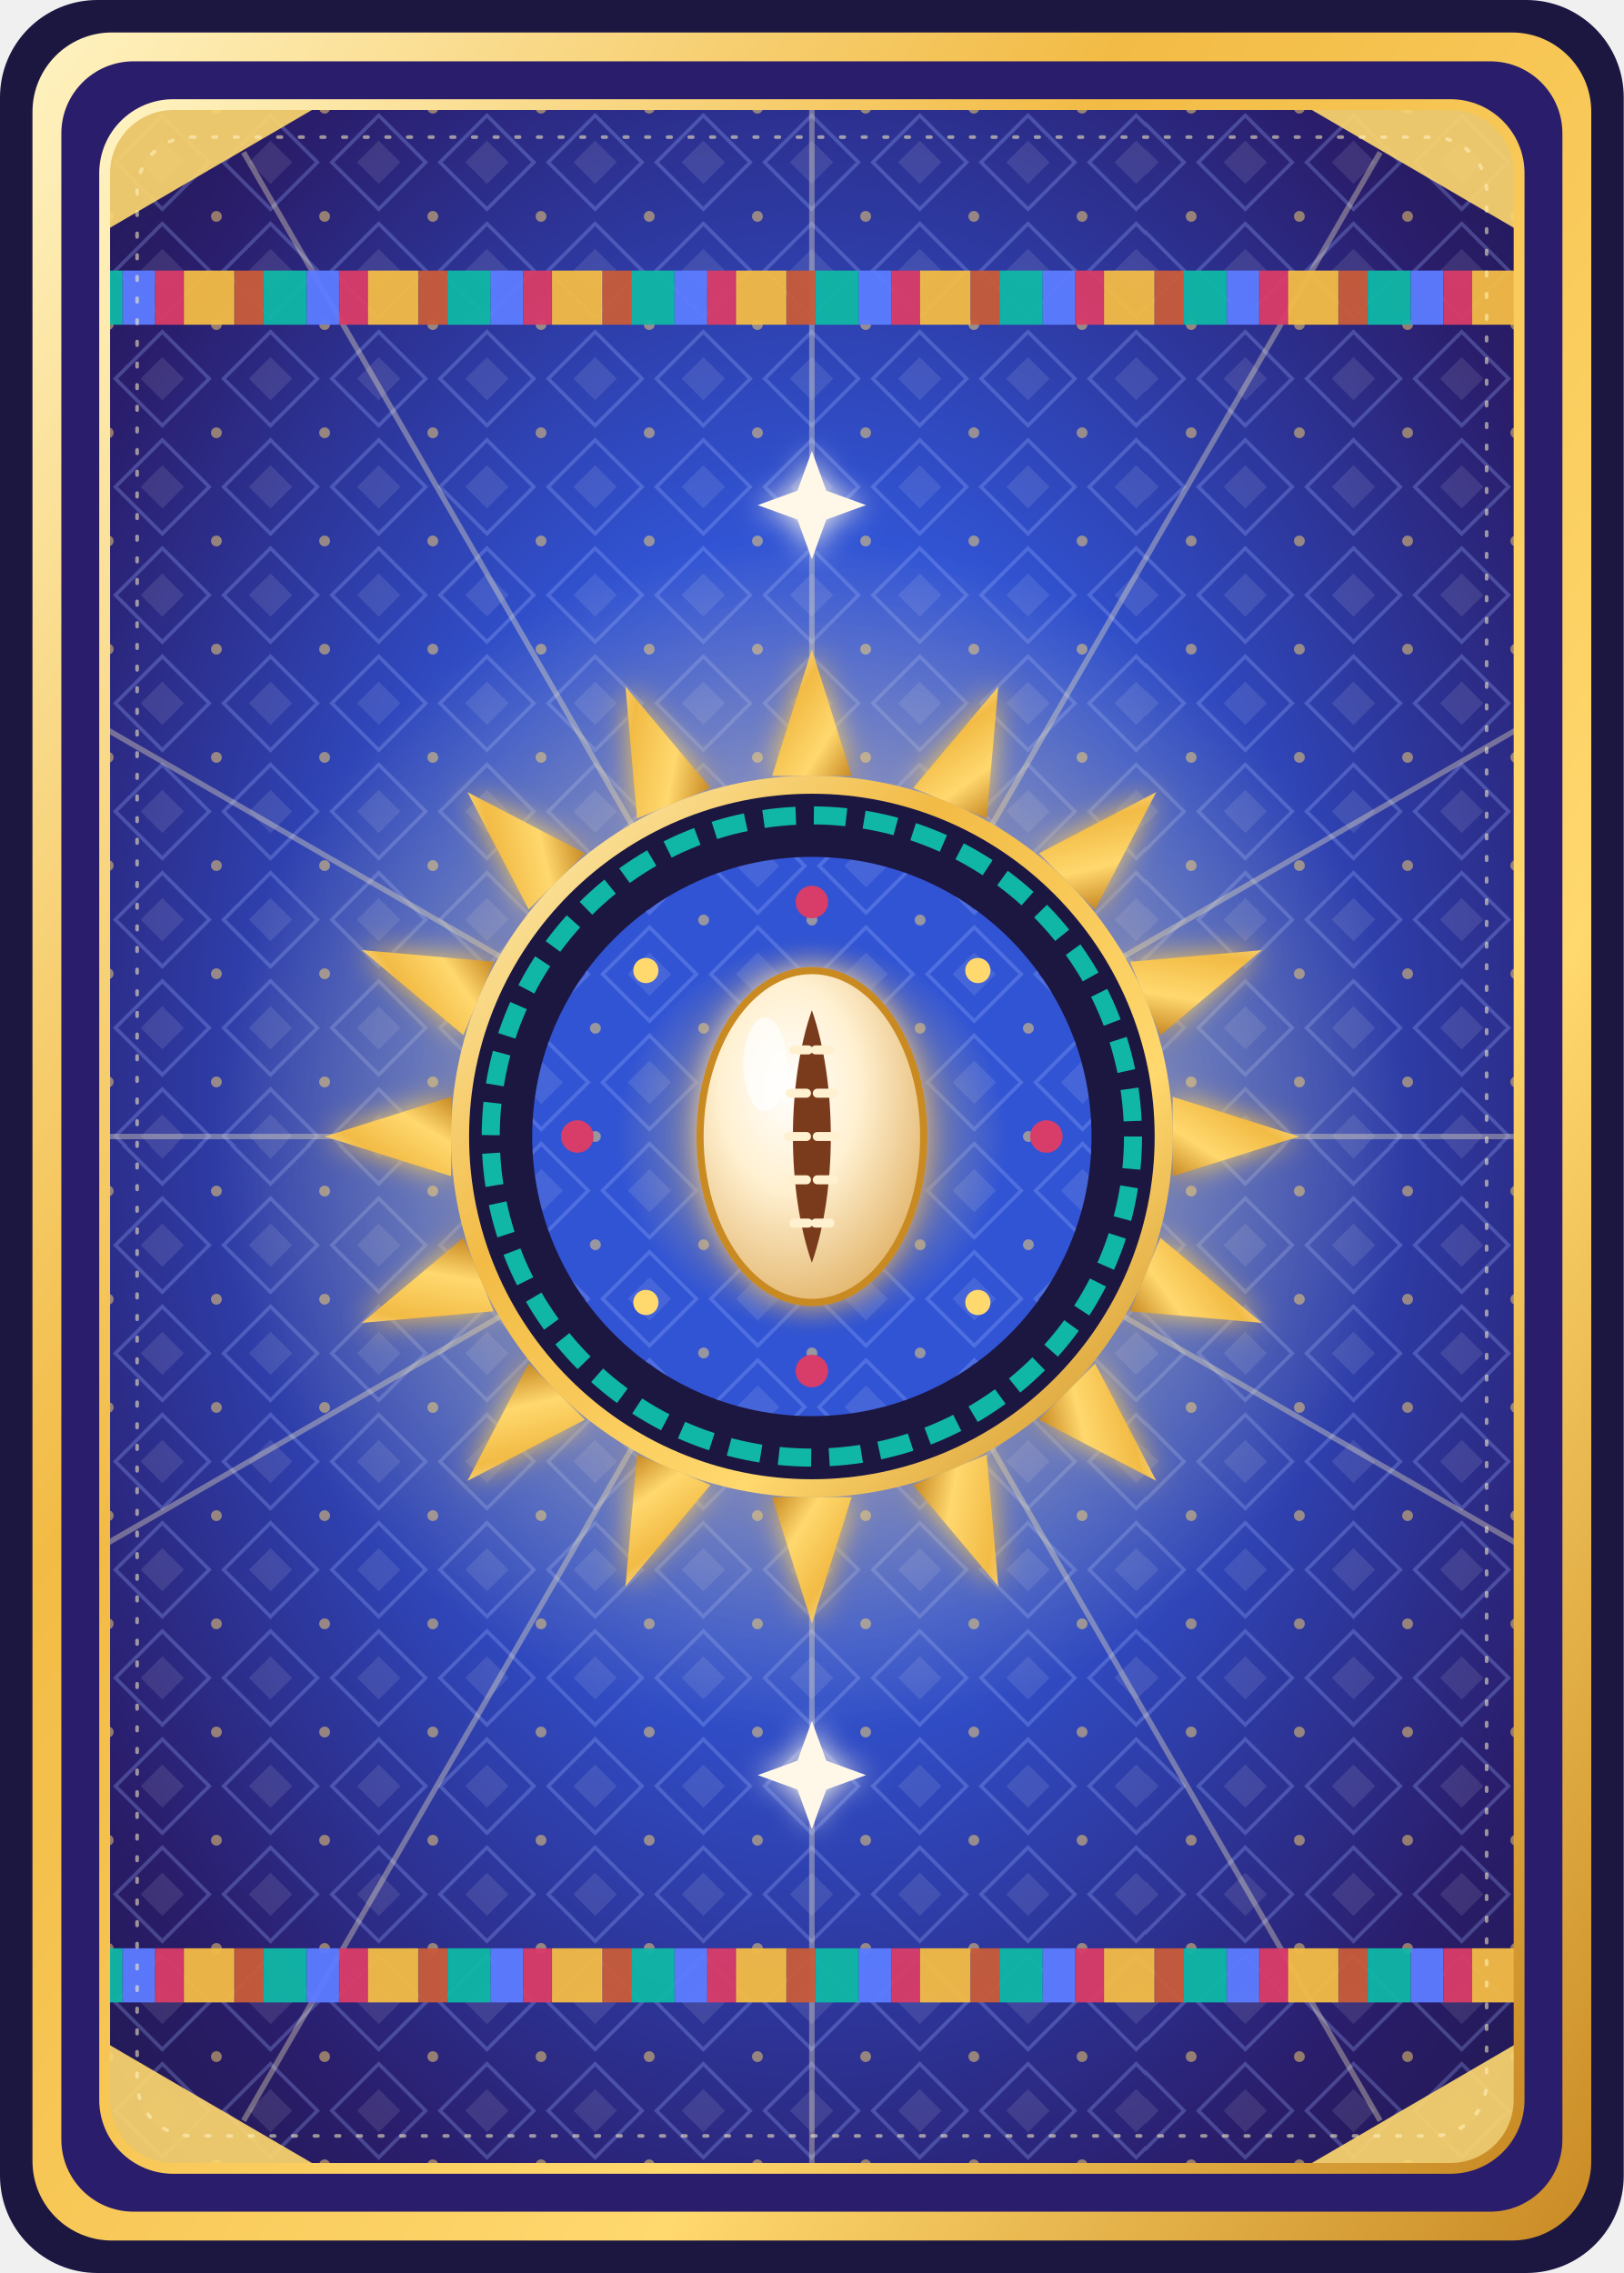
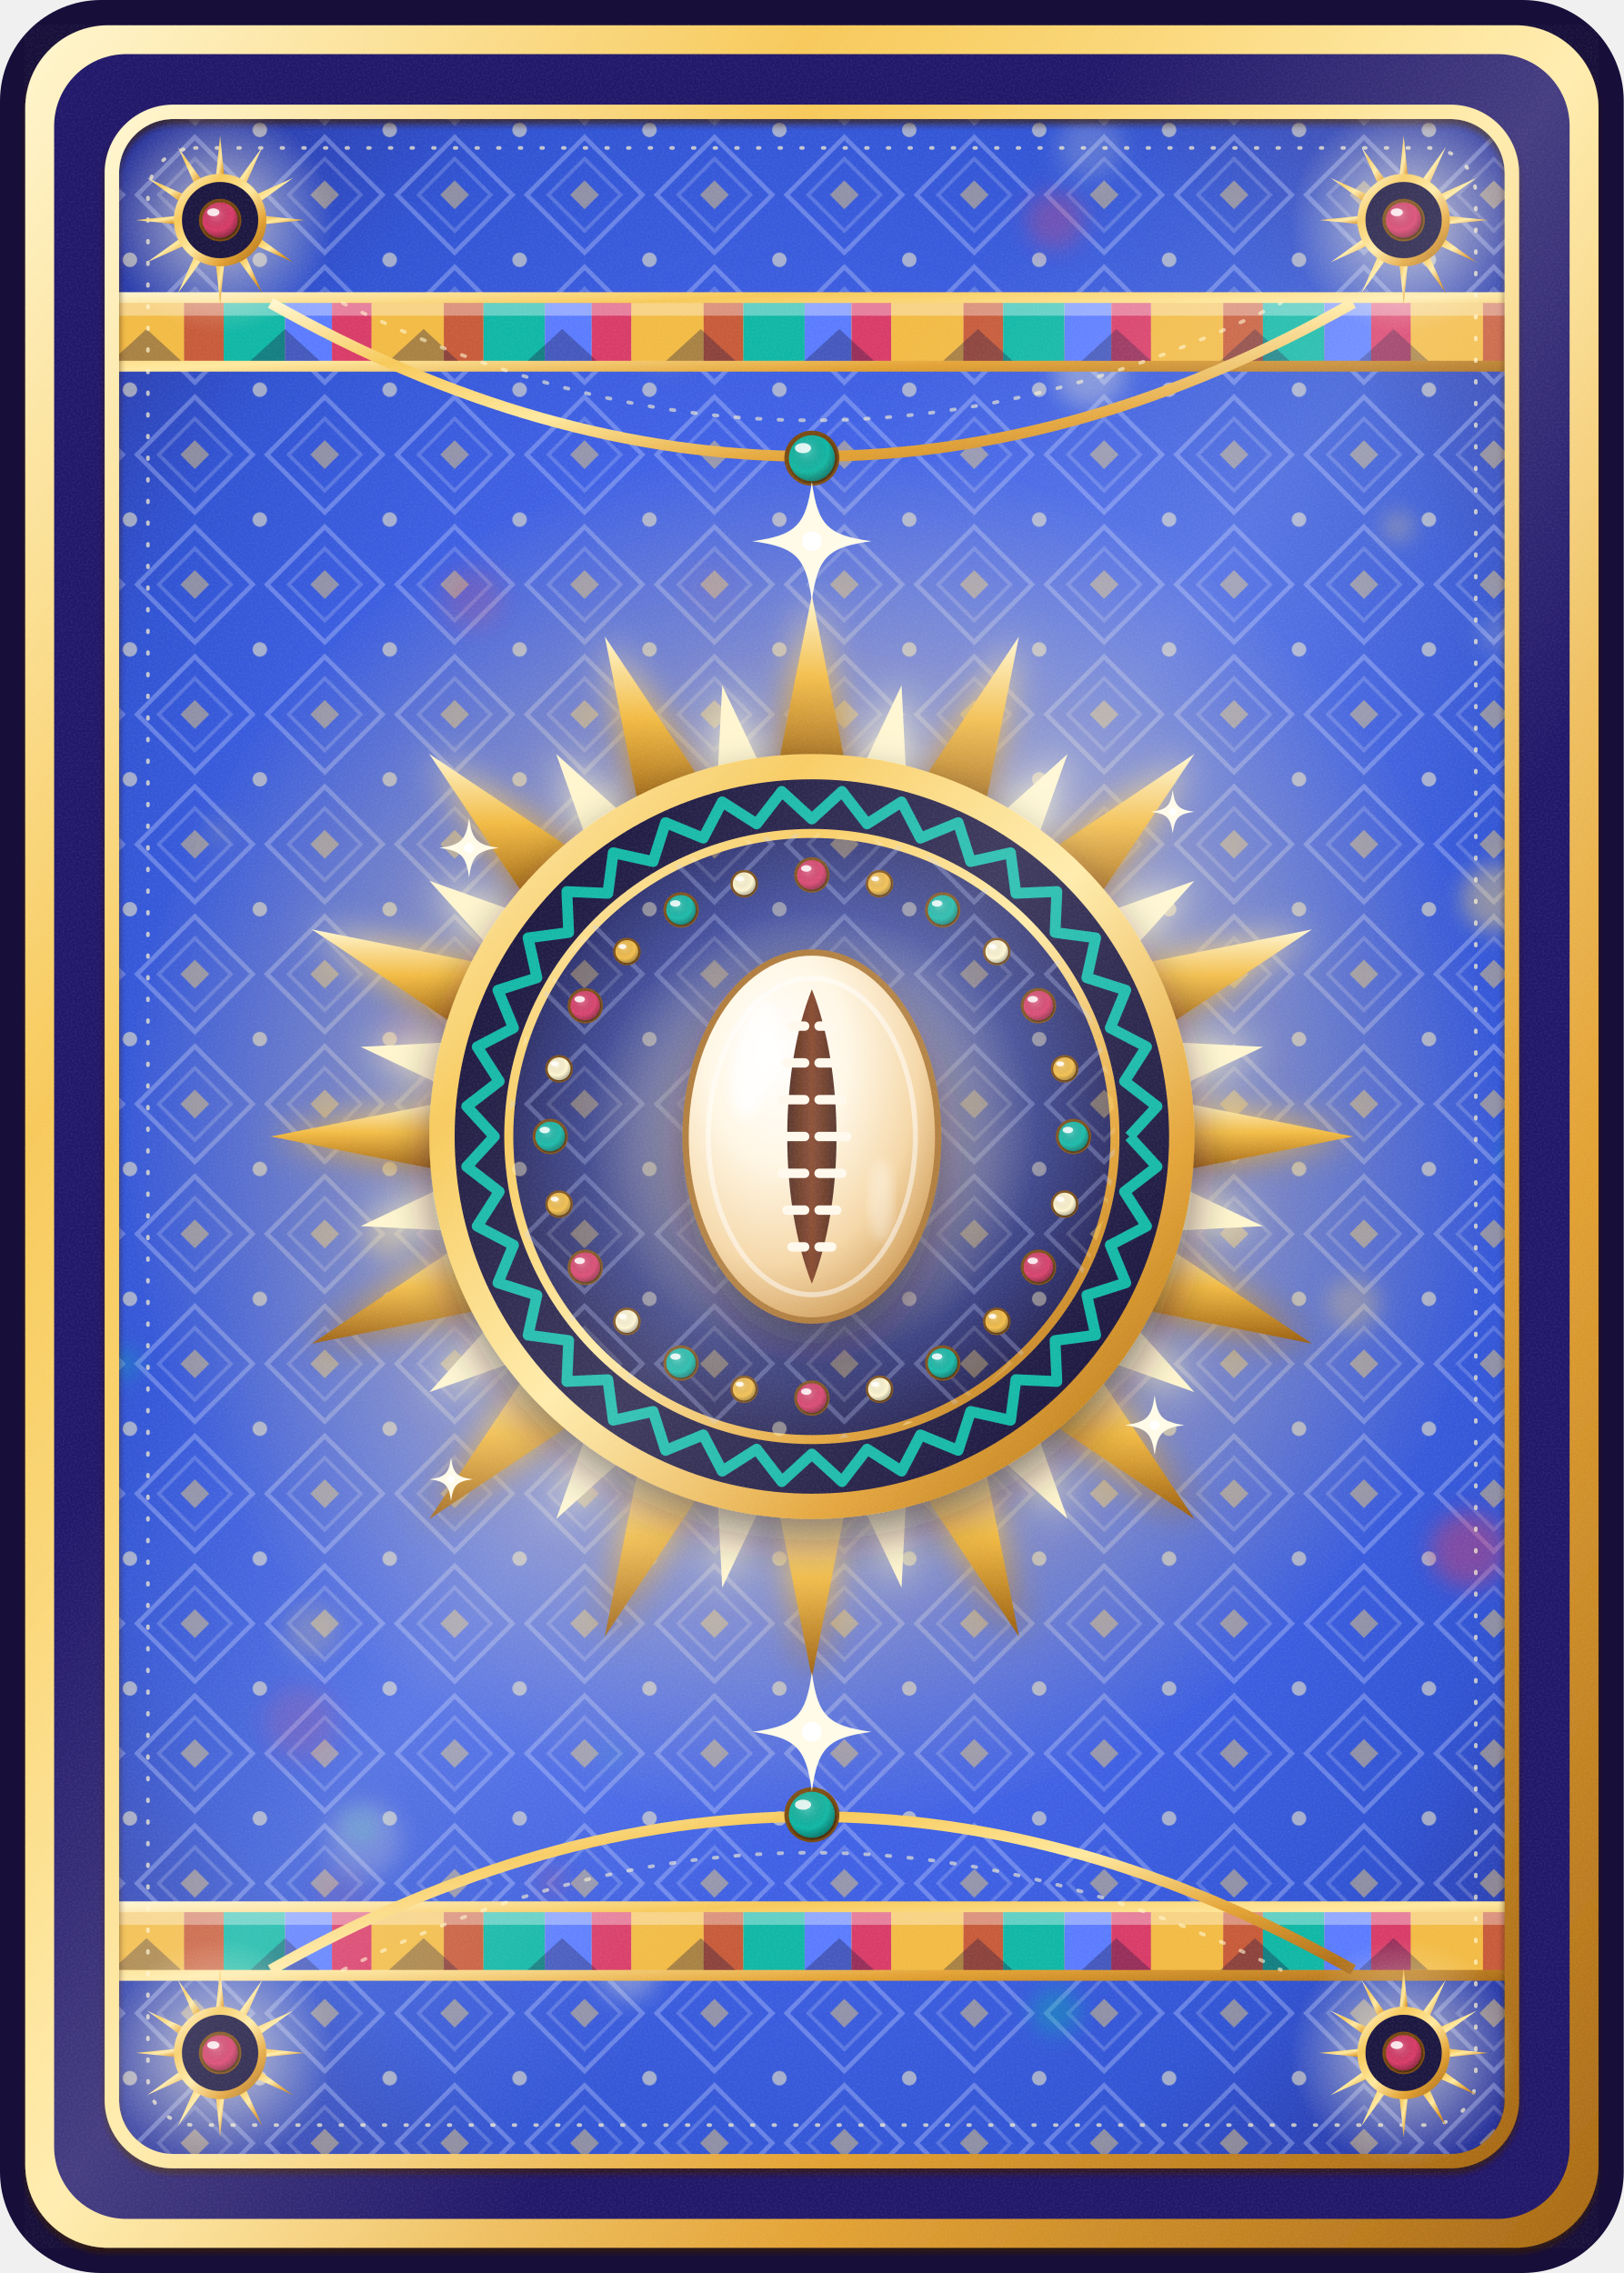
<svg xmlns="http://www.w3.org/2000/svg" viewBox="0 0 900 1260" width="900" height="1260">
  <defs>
-     <radialGradient id="bg" cx="50%" cy="48%" r="70%">
-       <stop offset="0" stop-color="#5b7cff" />
-       <stop offset=".35" stop-color="#3154d4" />
-       <stop offset=".75" stop-color="#2a1d6b" />
-       <stop offset="1" stop-color="#1c1741" />
-     </radialGradient>
    <linearGradient id="gold" x1="0" y1="0" x2="1" y2="1">
-       <stop offset="0" stop-color="#fff3c2" />
-       <stop offset=".35" stop-color="#f2bb45" />
-       <stop offset=".7" stop-color="#ffd86e" />
-       <stop offset="1" stop-color="#c98a24" />
+       <stop offset="0" stop-color="#fff6cf" />
+       <stop offset=".25" stop-color="#f7c95a" />
+       <stop offset=".5" stop-color="#ffe9a0" />
+       <stop offset=".75" stop-color="#e3a234" />
+       <stop offset="1" stop-color="#a86a16" />
    </linearGradient>
-     <radialGradient id="halo" cx="50%" cy="50%" r="50%">
-       <stop offset="0" stop-color="#fff6d8" stop-opacity=".95" />
-       <stop offset=".3" stop-color="#ffd86e" stop-opacity=".55" />
-       <stop offset="1" stop-color="#ffd86e" stop-opacity="0" />
-     </radialGradient>
-     <radialGradient id="shell" cx="40%" cy="35%" r="70%">
+     <linearGradient id="goldV" x1="0" y1="0" x2="0" y2="1">
+       <stop offset="0" stop-color="#fff6cf" />
+       <stop offset=".45" stop-color="#f2bb45" />
+       <stop offset="1" stop-color="#9a5e10" />
+     </linearGradient>
+     <radialGradient id="beadShade" cx="40%" cy="35%" r="70%">
+       <stop offset="0" stop-color="#fff" stop-opacity=".25" />
+       <stop offset=".6" stop-color="#000" stop-opacity="0" />
+       <stop offset="1" stop-color="#000" stop-opacity=".45" />
+     </radialGradient>
+     <radialGradient id="shell" cx="36%" cy="28%" r="80%">
      <stop offset="0" stop-color="#ffffff" />
-       <stop offset=".45" stop-color="#fff0d0" />
-       <stop offset="1" stop-color="#e2b46a" />
-     </radialGradient>
-     <pattern id="ndop" width="60" height="60" patternUnits="userSpaceOnUse">
-       <path d="M30 4 L56 30 L30 56 L4 30Z" fill="none" stroke="#9fb4ff" stroke-opacity=".28" stroke-width="2" />
-       <path d="M30 18 L42 30 L30 42 L18 30Z" fill="#ffffff" fill-opacity=".10" />
-       <circle cx="0" cy="0" r="3" fill="#ffd86e" fill-opacity=".5" />
-       <circle cx="60" cy="0" r="3" fill="#ffd86e" fill-opacity=".5" />
-       <circle cx="0" cy="60" r="3" fill="#ffd86e" fill-opacity=".5" />
-       <circle cx="60" cy="60" r="3" fill="#ffd86e" fill-opacity=".5" />
-     </pattern>
-     <pattern id="strip" width="102" height="30" patternUnits="userSpaceOnUse">
-       <rect width="28" height="30" fill="#f2bb45" />
-       <rect x="28" width="16" height="30" fill="#c75b3a" />
-       <rect x="44" width="24" height="30" fill="#10b7a6" />
-       <rect x="68" width="18" height="30" fill="#5b7cff" />
-       <rect x="86" width="16" height="30" fill="#d83c68" />
-     </pattern>
+       <stop offset=".35" stop-color="#fff6e2" />
+       <stop offset=".7" stop-color="#f4d29c" />
+       <stop offset="1" stop-color="#c58a3c" />
+     </radialGradient>
+     <linearGradient id="slit" x1="0" y1="0" x2="1" y2="0">
+       <stop offset="0" stop-color="#3e170a" />
+       <stop offset=".5" stop-color="#7a3416" />
+       <stop offset="1" stop-color="#3e170a" />
+     </linearGradient>
    <filter id="glow" x="-50%" y="-50%" width="200%" height="200%">
-       <feGaussianBlur stdDeviation="8" result="b" />
+       <feGaussianBlur stdDeviation="10" result="b" />
      <feMerge>
        <feMergeNode in="b" />
        <feMergeNode in="SourceGraphic" />
      </feMerge>
    </filter>
-     <clipPath id="inner">
-       <rect x="58" y="58" width="784" height="1144" rx="38" />
+     <filter id="glowS" x="-100%" y="-100%" width="300%" height="300%">
+       <feGaussianBlur stdDeviation="4" result="b" />
+       <feMerge>
+         <feMergeNode in="b" />
+         <feMergeNode in="SourceGraphic" />
+       </feMerge>
+     </filter>
+     <filter id="blur6" x="-20%" y="-20%" width="140%" height="140%">
+       <feGaussianBlur stdDeviation="6" />
+     </filter>
+     <filter id="blur3">
+       <feGaussianBlur stdDeviation="3" />
+     </filter>
+     <filter id="shadow" x="-30%" y="-30%" width="160%" height="170%">
+       <feDropShadow dx="0" dy="12" stdDeviation="12" flood-color="#2a0c2a" flood-opacity=".55" />
+     </filter>
+     <filter id="emboss" x="-10%" y="-10%" width="120%" height="120%">
+       <feDropShadow dx="0" dy="3" stdDeviation="2" flood-color="#3a1a04" flood-opacity=".7" />
+     </filter>
+     <filter id="grain" x="0" y="0" width="100%" height="100%">
+       <feTurbulence type="fractalNoise" baseFrequency=".9" numOctaves="2" seed="7" result="n" />
+       <feColorMatrix in="n" type="matrix" values="0 0 0 0 1  0 0 0 0 .95  0 0 0 0 .85  0 0 0 .9 -.35" />
+     </filter>
+     <radialGradient id="vignette" cx="50%" cy="50%" r="72%">
+       <stop offset=".6" stop-color="#1c0a2a" stop-opacity="0" />
+       <stop offset="1" stop-color="#1c0a2a" stop-opacity=".55" />
+     </radialGradient>
+     <linearGradient id="sheen" x1="0" y1="0" x2="1" y2="1">
+       <stop offset=".35" stop-color="#fff" stop-opacity="0" />
+       <stop offset=".5" stop-color="#fff" stop-opacity=".16" />
+       <stop offset=".65" stop-color="#fff" stop-opacity="0" />
+     </linearGradient>
+     <radialGradient id="bgB" cx="50%" cy="50%" r="72%">
+       <stop offset="0" stop-color="#7d97ff" />
+       <stop offset=".3" stop-color="#4a6af0" />
+       <stop offset=".65" stop-color="#3154d4" />
+       <stop offset="1" stop-color="#22186a" />
+     </radialGradient>
+     <radialGradient id="haloB" cx="50%" cy="50%" r="50%">
+       <stop offset="0" stop-color="#fff6d8" />
+       <stop offset=".35" stop-color="#ffd86e" stop-opacity=".55" />
+       <stop offset="1" stop-color="#ffd86e" stop-opacity="0" />
+     </radialGradient>
+     <pattern id="ndopB" width="72" height="72" patternUnits="userSpaceOnUse">
+       <path d="M36 4 L68 36 L36 68 L4 36Z" fill="none" stroke="#c9d4ff" stroke-opacity=".35" stroke-width="2.5" />
+       <path d="M36 16 L56 36 L36 56 L16 36Z" fill="none" stroke="#fff" stroke-opacity=".18" stroke-width="2" />
+       <path d="M36 28 L44 36 L36 44 L28 36Z" fill="#ffd86e" fill-opacity=".45" />
+       <circle cx="0" cy="0" r="4" fill="#fff3c2" fill-opacity=".55" />
+       <circle cx="72" cy="0" r="4" fill="#fff3c2" fill-opacity=".55" />
+       <circle cx="0" cy="72" r="4" fill="#fff3c2" fill-opacity=".55" />
+       <circle cx="72" cy="72" r="4" fill="#fff3c2" fill-opacity=".55" />
+     </pattern>
+     <radialGradient id="medal" cx="50%" cy="45%" r="60%">
+       <stop offset="0" stop-color="#5b7cff" />
+       <stop offset="1" stop-color="#1c1741" />
+     </radialGradient>
+     <clipPath id="inB">
+       <rect x="62" y="62" width="776" height="1136" rx="34" />
    </clipPath>
+     <radialGradient id="cornerGlow" cx="50%" cy="50%" r="50%">
+       <stop offset="0" stop-color="#fff6d8" stop-opacity=".7" />
+       <stop offset="1" stop-color="#fff6d8" stop-opacity="0" />
+     </radialGradient>
  </defs>
-   <rect width="900" height="1260" rx="54" fill="#1c1741" />
-   <rect x="18" y="18" width="864" height="1224" rx="44" fill="url(#gold)" />
-   <rect x="34" y="34" width="832" height="1192" rx="40" fill="#2a1d6b" />
-   <g clip-path="url(#inner)">
-     <rect width="900" height="1260" fill="url(#bg)" />
-     <rect width="900" height="1260" fill="url(#ndop)" />
-     <g opacity=".35" stroke="#fff3c2" stroke-width="3">
-       <g id="rays">
-         <line x1="450" y1="630" x2="450" y2="0" />
-         <line x1="450" y1="630" x2="450" y2="1260" />
-       </g>
-       <use href="#rays" transform="rotate(30 450 630)" />
-       <use href="#rays" transform="rotate(60 450 630)" />
-       <use href="#rays" transform="rotate(90 450 630)" />
-       <use href="#rays" transform="rotate(120 450 630)" />
-       <use href="#rays" transform="rotate(150 450 630)" />
-     </g>
-     <rect x="58" y="150" width="784" height="30" fill="url(#strip)" opacity=".95" />
-     <rect x="58" y="1080" width="784" height="30" fill="url(#strip)" opacity=".95" />
-     <g fill="#ffd86e" opacity=".9">
-       <path d="M58 58 h120 l-120 70z" />
-       <path d="M842 58 h-120 l120 70z" />
-       <path d="M58 1202 h120 l-120 -70z" />
-       <path d="M842 1202 h-120 l120 -70z" />
-     </g>
-   </g>
-   <rect x="58" y="58" width="784" height="1144" rx="38" fill="none" stroke="url(#gold)" stroke-width="6" />
-   <rect x="76" y="76" width="748" height="1108" rx="30" fill="none" stroke="#fff3c2" stroke-opacity=".55" stroke-width="2" stroke-dasharray="2 10" stroke-linecap="round" />
-   <circle cx="450" cy="630" r="330" fill="url(#halo)" />
-   <g transform="translate(450 630)">
-     <g fill="url(#gold)" filter="url(#glow)">
-       <g id="tri">
-         <path d="M0 -270 L22 -200 L-22 -200Z" />
-       </g>
-       <use href="#tri" transform="rotate(22.5)" />
-       <use href="#tri" transform="rotate(45)" />
-       <use href="#tri" transform="rotate(67.5)" />
-       <use href="#tri" transform="rotate(90)" />
-       <use href="#tri" transform="rotate(112.5)" />
-       <use href="#tri" transform="rotate(135)" />
-       <use href="#tri" transform="rotate(157.5)" />
-       <use href="#tri" transform="rotate(180)" />
-       <use href="#tri" transform="rotate(202.5)" />
-       <use href="#tri" transform="rotate(225)" />
-       <use href="#tri" transform="rotate(247.5)" />
-       <use href="#tri" transform="rotate(270)" />
-       <use href="#tri" transform="rotate(292.5)" />
-       <use href="#tri" transform="rotate(315)" />
-       <use href="#tri" transform="rotate(337.5)" />
-     </g>
-     <circle r="195" fill="#1c1741" stroke="url(#gold)" stroke-width="10" />
-     <circle r="178" fill="none" stroke="#10b7a6" stroke-width="10" stroke-dasharray="18 10" />
-     <circle r="155" fill="#3154d4" />
-     <circle r="155" fill="url(#ndop)" />
-     <g fill="#d83c68">
-       <circle cy="-130" r="9" />
-       <circle cy="130" r="9" />
-       <circle cx="-130" r="9" />
-       <circle cx="130" r="9" />
-     </g>
-     <g fill="#ffd86e">
-       <circle cx="92" cy="-92" r="7" />
-       <circle cx="-92" cy="-92" r="7" />
-       <circle cx="92" cy="92" r="7" />
-       <circle cx="-92" cy="92" r="7" />
-     </g>
-     <circle r="108" fill="url(#halo)" />
-     <g filter="url(#glow)">
-       <ellipse rx="62" ry="92" fill="url(#shell)" stroke="#c98a24" stroke-width="4" />
-       <path d="M0 -70 C14 -30 14 30 0 70 C-14 30 -14 -30 0 -70Z" fill="#7a3a1c" />
-       <g stroke="#fff0d0" stroke-width="5" stroke-linecap="round">
-         <line x1="-10" y1="-48" x2="-2" y2="-48" />
-         <line x1="-12" y1="-24" x2="-3" y2="-24" />
-         <line x1="-13" y1="0" x2="-3" y2="0" />
-         <line x1="-12" y1="24" x2="-3" y2="24" />
-         <line x1="-10" y1="48" x2="-2" y2="48" />
-         <line x1="10" y1="-48" x2="2" y2="-48" />
-         <line x1="12" y1="-24" x2="3" y2="-24" />
-         <line x1="13" y1="0" x2="3" y2="0" />
-         <line x1="12" y1="24" x2="3" y2="24" />
-         <line x1="10" y1="48" x2="2" y2="48" />
-       </g>
-       <ellipse cx="-26" cy="-40" rx="12" ry="26" fill="#fff" opacity=".7" />
-     </g>
-   </g>
-   <g fill="#fff8e8" filter="url(#glow)">
-     <path d="M450 250 l8 22 22 8 -22 8 -8 22 -8 -22 -22 -8 22 -8z" />
-     <path d="M450 954 l8 22 22 8 -22 8 -8 22 -8 -22 -22 -8 22 -8z" />
-   </g>
+   <rect width="900" height="1260" rx="56" fill="#170f3a" />
+   <rect x="14" y="14" width="872" height="1232" rx="46" fill="url(#gold)" filter="url(#emboss)" />
+   <rect x="30" y="30" width="840" height="1200" rx="40" fill="#22186a" />
+   <g clip-path="url(#inB)">
+     <rect width="900" height="1260" fill="url(#bgB)" />
+     <rect width="900" height="1260" fill="url(#ndopB)" />
+     <g fill="#fff6d0" opacity="0.22">
+       <path d="M450.0 630.0 L1350.0 630.0 L450.0 630.0Z" />
+       <path d="M450.0 630.0 L1319.3 862.9 L450.0 630.0Z" />
+       <path d="M450.0 630.0 L1229.4 1080.0 L450.0 630.0Z" />
+       <path d="M450.0 630.0 L1086.4 1266.4 L450.0 630.0Z" />
+       <path d="M450.0 630.0 L900.0 1409.4 L450.0 630.0Z" />
+       <path d="M450.0 630.0 L682.9 1499.3 L450.0 630.0Z" />
+       <path d="M450.0 630.0 L450.0 1530.0 L450.0 630.0Z" />
+       <path d="M450.0 630.0 L217.1 1499.3 L450.0 630.0Z" />
+       <path d="M450.0 630.0 L0.0 1409.4 L450.0 630.0Z" />
+       <path d="M450.0 630.0 L-186.4 1266.4 L450.0 630.0Z" />
+       <path d="M450.0 630.0 L-329.4 1080.0 L450.0 630.0Z" />
+       <path d="M450.0 630.0 L-419.3 862.9 L450.0 630.0Z" />
+       <path d="M450.0 630.0 L-450.0 630.0 L450.0 630.0Z" />
+       <path d="M450.0 630.0 L-419.3 397.1 L450.0 630.0Z" />
+       <path d="M450.0 630.0 L-329.4 180.0 L450.0 630.0Z" />
+       <path d="M450.0 630.0 L-186.4 -6.4 L450.0 630.0Z" />
+       <path d="M450.0 630.0 L-0.0 -149.4 L450.0 630.0Z" />
+       <path d="M450.0 630.0 L217.1 -239.3 L450.0 630.0Z" />
+       <path d="M450.0 630.0 L450.0 -270.0 L450.0 630.0Z" />
+       <path d="M450.0 630.0 L682.9 -239.3 L450.0 630.0Z" />
+       <path d="M450.0 630.0 L900.0 -149.4 L450.0 630.0Z" />
+       <path d="M450.0 630.0 L1086.4 -6.4 L450.0 630.0Z" />
+       <path d="M450.0 630.0 L1229.4 180.0 L450.0 630.0Z" />
+       <path d="M450.0 630.0 L1319.3 397.1 L450.0 630.0Z" />
+     </g>
+     <g filter="url(#blur6)">
+       <circle cx="214" cy="686" r="12" fill="#ffd86e" opacity="0.31" />
+       <circle cx="59" cy="17" r="19" fill="#d83c68" opacity="0.28" />
+       <circle cx="173" cy="904" r="15" fill="#ffd86e" opacity="0.23" />
+       <circle cx="775" cy="292" r="8" fill="#ffd86e" opacity="0.35" />
+       <circle cx="604" cy="81" r="18" fill="#fff6d0" opacity="0.19" />
+       <circle cx="28" cy="1091" r="14" fill="#ffd86e" opacity="0.34" />
+       <circle cx="829" cy="498" r="19" fill="#ffd86e" opacity="0.44" />
+       <circle cx="121" cy="461" r="7" fill="#ffd86e" opacity="0.16" />
+       <circle cx="869" cy="550" r="16" fill="#d83c68" opacity="0.24" />
+       <circle cx="750" cy="723" r="15" fill="#ffd86e" opacity="0.30" />
+       <circle cx="814" cy="859" r="21" fill="#d83c68" opacity="0.45" />
+       <circle cx="604" cy="206" r="20" fill="#fff6d0" opacity="0.34" />
+       <circle cx="190" cy="1048" r="15" fill="#d83c68" opacity="0.13" />
+       <circle cx="434" cy="805" r="14" fill="#d83c68" opacity="0.38" />
+       <circle cx="369" cy="190" r="11" fill="#ffd86e" opacity="0.40" />
+       <circle cx="40" cy="774" r="7" fill="#d83c68" opacity="0.28" />
+       <circle cx="830" cy="352" r="10" fill="#fff6d0" opacity="0.19" />
+       <circle cx="69" cy="756" r="7" fill="#10b7a6" opacity="0.44" />
+       <circle cx="262" cy="332" r="17" fill="#d83c68" opacity="0.20" />
+       <circle cx="863" cy="1130" r="12" fill="#ffd86e" opacity="0.40" />
+       <circle cx="348" cy="1092" r="17" fill="#fff6d0" opacity="0.31" />
+       <circle cx="847" cy="639" r="13" fill="#10b7a6" opacity="0.43" />
+       <circle cx="394" cy="325" r="11" fill="#d83c68" opacity="0.08" />
+       <circle cx="374" cy="731" r="6" fill="#10b7a6" opacity="0.10" />
+       <circle cx="565" cy="587" r="17" fill="#d83c68" opacity="0.31" />
+       <circle cx="251" cy="617" r="15" fill="#fff6d0" opacity="0.44" />
+       <circle cx="226" cy="575" r="15" fill="#d83c68" opacity="0.15" />
+       <circle cx="167" cy="955" r="20" fill="#d83c68" opacity="0.19" />
+       <circle cx="339" cy="973" r="6" fill="#10b7a6" opacity="0.19" />
+       <circle cx="200" cy="1013" r="10" fill="#10b7a6" opacity="0.33" />
+       <circle cx="585" cy="122" r="16" fill="#d83c68" opacity="0.33" />
+       <circle cx="202" cy="1020" r="21" fill="#fff6d0" opacity="0.20" />
+       <circle cx="585" cy="1115" r="13" fill="#10b7a6" opacity="0.37" />
+       <circle cx="31" cy="1207" r="11" fill="#10b7a6" opacity="0.40" />
+       <circle cx="306" cy="1043" r="7" fill="#d83c68" opacity="0.30" />
+       <circle cx="379" cy="653" r="20" fill="#ffd86e" opacity="0.21" />
+       <circle cx="375" cy="529" r="13" fill="#ffd86e" opacity="0.14" />
+       <circle cx="4" cy="1189" r="20" fill="#ffd86e" opacity="0.29" />
+       <circle cx="887" cy="904" r="7" fill="#ffd86e" opacity="0.39" />
+       <circle cx="597" cy="654" r="11" fill="#d83c68" opacity="0.41" />
+     </g>
+     <rect x="62" y="162" width="776" height="44" fill="url(#gold)" />
+     <rect x="62.0" y="168" width="40.0" height="32" fill="#f2bb45" />
+     <rect x="102.0" y="168" width="22.0" height="32" fill="#c75b3a" />
+     <rect x="124.0" y="168" width="34.0" height="32" fill="#10b7a6" />
+     <rect x="158.0" y="168" width="26.0" height="32" fill="#5b7cff" />
+     <rect x="184.0" y="168" width="22.0" height="32" fill="#d83c68" />
+     <rect x="206.0" y="168" width="40.0" height="32" fill="#f2bb45" />
+     <rect x="246.0" y="168" width="22.0" height="32" fill="#c75b3a" />
+     <rect x="268.0" y="168" width="34.0" height="32" fill="#10b7a6" />
+     <rect x="302.0" y="168" width="26.0" height="32" fill="#5b7cff" />
+     <rect x="328.0" y="168" width="22.0" height="32" fill="#d83c68" />
+     <rect x="350.0" y="168" width="40.0" height="32" fill="#f2bb45" />
+     <rect x="390.0" y="168" width="22.0" height="32" fill="#c75b3a" />
+     <rect x="412.0" y="168" width="34.0" height="32" fill="#10b7a6" />
+     <rect x="446.0" y="168" width="26.0" height="32" fill="#5b7cff" />
+     <rect x="472.0" y="168" width="22.0" height="32" fill="#d83c68" />
+     <rect x="494.0" y="168" width="40.0" height="32" fill="#f2bb45" />
+     <rect x="534.0" y="168" width="22.0" height="32" fill="#c75b3a" />
+     <rect x="556.0" y="168" width="34.0" height="32" fill="#10b7a6" />
+     <rect x="590.0" y="168" width="26.0" height="32" fill="#5b7cff" />
+     <rect x="616.0" y="168" width="22.0" height="32" fill="#d83c68" />
+     <rect x="638.0" y="168" width="40.0" height="32" fill="#f2bb45" />
+     <rect x="678.0" y="168" width="22.0" height="32" fill="#c75b3a" />
+     <rect x="700.0" y="168" width="34.0" height="32" fill="#10b7a6" />
+     <rect x="734.0" y="168" width="26.0" height="32" fill="#5b7cff" />
+     <rect x="760.0" y="168" width="22.0" height="32" fill="#d83c68" />
+     <rect x="782.0" y="168" width="40.0" height="32" fill="#f2bb45" />
+     <rect x="822.0" y="168" width="16.0" height="32" fill="#c75b3a" />
+     <path d="M62.0 200 l19.2 -17.6 l19.2 17.6Z" fill="#1c1741" opacity=".35" />
+     <path d="M138.8 200 l19.2 -17.6 l19.2 17.6Z" fill="#1c1741" opacity=".35" />
+     <path d="M215.6 200 l19.2 -17.6 l19.2 17.6Z" fill="#1c1741" opacity=".35" />
+     <path d="M292.4 200 l19.2 -17.6 l19.2 17.6Z" fill="#1c1741" opacity=".35" />
+     <path d="M369.2 200 l19.2 -17.6 l19.2 17.6Z" fill="#1c1741" opacity=".35" />
+     <path d="M446.0 200 l19.2 -17.6 l19.2 17.6Z" fill="#1c1741" opacity=".35" />
+     <path d="M522.8 200 l19.2 -17.6 l19.2 17.6Z" fill="#1c1741" opacity=".35" />
+     <path d="M599.6 200 l19.2 -17.6 l19.2 17.6Z" fill="#1c1741" opacity=".35" />
+     <path d="M676.4 200 l19.2 -17.6 l19.2 17.6Z" fill="#1c1741" opacity=".35" />
+     <path d="M753.2 200 l19.2 -17.6 l19.2 17.6Z" fill="#1c1741" opacity=".35" />
+     <rect x="62" y="168" width="776" height="7.0" fill="#fff" opacity=".35" />
+     <rect x="62" y="1054" width="776" height="44" fill="url(#gold)" />
+     <rect x="62.0" y="1060" width="40.0" height="32" fill="#f2bb45" />
+     <rect x="102.0" y="1060" width="22.0" height="32" fill="#c75b3a" />
+     <rect x="124.0" y="1060" width="34.0" height="32" fill="#10b7a6" />
+     <rect x="158.0" y="1060" width="26.0" height="32" fill="#5b7cff" />
+     <rect x="184.0" y="1060" width="22.0" height="32" fill="#d83c68" />
+     <rect x="206.0" y="1060" width="40.0" height="32" fill="#f2bb45" />
+     <rect x="246.0" y="1060" width="22.0" height="32" fill="#c75b3a" />
+     <rect x="268.0" y="1060" width="34.0" height="32" fill="#10b7a6" />
+     <rect x="302.0" y="1060" width="26.0" height="32" fill="#5b7cff" />
+     <rect x="328.0" y="1060" width="22.0" height="32" fill="#d83c68" />
+     <rect x="350.0" y="1060" width="40.0" height="32" fill="#f2bb45" />
+     <rect x="390.0" y="1060" width="22.0" height="32" fill="#c75b3a" />
+     <rect x="412.0" y="1060" width="34.0" height="32" fill="#10b7a6" />
+     <rect x="446.0" y="1060" width="26.0" height="32" fill="#5b7cff" />
+     <rect x="472.0" y="1060" width="22.0" height="32" fill="#d83c68" />
+     <rect x="494.0" y="1060" width="40.0" height="32" fill="#f2bb45" />
+     <rect x="534.0" y="1060" width="22.0" height="32" fill="#c75b3a" />
+     <rect x="556.0" y="1060" width="34.0" height="32" fill="#10b7a6" />
+     <rect x="590.0" y="1060" width="26.0" height="32" fill="#5b7cff" />
+     <rect x="616.0" y="1060" width="22.0" height="32" fill="#d83c68" />
+     <rect x="638.0" y="1060" width="40.0" height="32" fill="#f2bb45" />
+     <rect x="678.0" y="1060" width="22.0" height="32" fill="#c75b3a" />
+     <rect x="700.0" y="1060" width="34.0" height="32" fill="#10b7a6" />
+     <rect x="734.0" y="1060" width="26.0" height="32" fill="#5b7cff" />
+     <rect x="760.0" y="1060" width="22.0" height="32" fill="#d83c68" />
+     <rect x="782.0" y="1060" width="40.0" height="32" fill="#f2bb45" />
+     <rect x="822.0" y="1060" width="16.0" height="32" fill="#c75b3a" />
+     <path d="M62.0 1092 l19.2 -17.6 l19.2 17.6Z" fill="#1c1741" opacity=".35" />
+     <path d="M138.8 1092 l19.2 -17.6 l19.2 17.6Z" fill="#1c1741" opacity=".35" />
+     <path d="M215.6 1092 l19.2 -17.6 l19.2 17.6Z" fill="#1c1741" opacity=".35" />
+     <path d="M292.4 1092 l19.2 -17.6 l19.2 17.6Z" fill="#1c1741" opacity=".35" />
+     <path d="M369.2 1092 l19.2 -17.6 l19.2 17.6Z" fill="#1c1741" opacity=".35" />
+     <path d="M446.0 1092 l19.2 -17.6 l19.2 17.6Z" fill="#1c1741" opacity=".35" />
+     <path d="M522.8 1092 l19.2 -17.6 l19.2 17.6Z" fill="#1c1741" opacity=".35" />
+     <path d="M599.6 1092 l19.2 -17.6 l19.2 17.6Z" fill="#1c1741" opacity=".35" />
+     <path d="M676.4 1092 l19.2 -17.6 l19.2 17.6Z" fill="#1c1741" opacity=".35" />
+     <path d="M753.2 1092 l19.2 -17.6 l19.2 17.6Z" fill="#1c1741" opacity=".35" />
+     <rect x="62" y="1060" width="776" height="7.0" fill="#fff" opacity=".35" />
+     <path d="M150 168 Q450 338 750 168" fill="none" stroke="url(#gold)" stroke-width="6" />
+     <path d="M190 168 Q450 298 710 168" fill="none" stroke="#fff6cf" stroke-opacity=".6" stroke-width="2" stroke-dasharray="2 10" stroke-linecap="round" />
+     <circle cx="450.0" cy="254.0" r="14" fill="#10b7a6" stroke="#7a4a12" stroke-width="2.5" />
+     <circle cx="450.0" cy="254.0" r="14" fill="url(#beadShade)" />
+     <ellipse cx="445.1" cy="248.4" rx="4.5" ry="2.8" fill="#fff" opacity=".85" />
+     <path d="M150 1092 Q450 922 750 1092" fill="none" stroke="url(#gold)" stroke-width="6" />
+     <path d="M190 1092 Q450 962 710 1092" fill="none" stroke="#fff6cf" stroke-opacity=".6" stroke-width="2" stroke-dasharray="2 10" stroke-linecap="round" />
+     <circle cx="450.0" cy="1006.0" r="14" fill="#10b7a6" stroke="#7a4a12" stroke-width="2.5" />
+     <circle cx="450.0" cy="1006.0" r="14" fill="url(#beadShade)" />
+     <ellipse cx="445.1" cy="1000.4" rx="4.5" ry="2.8" fill="#fff" opacity=".85" />
+   </g>
+   <rect x="62" y="62" width="776" height="1136" rx="34" fill="none" stroke="url(#gold)" stroke-width="8" filter="url(#emboss)" />
+   <rect x="82" y="82" width="736" height="1096" rx="26" fill="none" stroke="#fff6cf" stroke-opacity=".7" stroke-width="2" stroke-dasharray="1 11" stroke-linecap="round" />
+   <g transform="translate(122 122) scale(0.9)">
+     <circle r="70" fill="url(#cornerGlow)" />
+     <g fill="url(#gold)" opacity="1">
+       <path d="M21.8 -3.1 L52.0 0.0 L21.8 3.1Z" />
+       <path d="M20.4 8.2 L45.0 26.0 L17.3 13.6Z" />
+       <path d="M13.6 17.3 L26.0 45.0 L8.2 20.4Z" />
+       <path d="M3.1 21.8 L0.0 52.0 L-3.1 21.8Z" />
+       <path d="M-8.2 20.4 L-26.0 45.0 L-13.6 17.3Z" />
+       <path d="M-17.3 13.6 L-45.0 26.0 L-20.4 8.2Z" />
+       <path d="M-21.8 3.1 L-52.0 0.0 L-21.8 -3.1Z" />
+       <path d="M-20.4 -8.2 L-45.0 -26.0 L-17.3 -13.6Z" />
+       <path d="M-13.6 -17.3 L-26.0 -45.0 L-8.2 -20.4Z" />
+       <path d="M-3.1 -21.8 L-0.0 -52.0 L3.1 -21.8Z" />
+       <path d="M8.2 -20.4 L26.0 -45.0 L13.6 -17.3Z" />
+       <path d="M17.3 -13.6 L45.0 -26.0 L20.4 -8.2Z" />
+     </g>
+     <circle r="26" fill="#1c1741" stroke="url(#gold)" stroke-width="5" />
+     <circle cx="0.0" cy="0.0" r="12" fill="#d83c68" stroke="#7a4a12" stroke-width="2.2" />
+     <circle cx="0.0" cy="0.0" r="12" fill="url(#beadShade)" />
+     <ellipse cx="-4.2" cy="-4.8" rx="3.8" ry="2.4" fill="#fff" opacity=".85" />
+   </g>
+   <g transform="translate(778 122) scale(0.9)">
+     <circle r="70" fill="url(#cornerGlow)" />
+     <g fill="url(#gold)" opacity="1">
+       <path d="M21.8 -3.1 L52.0 0.0 L21.8 3.1Z" />
+       <path d="M20.4 8.2 L45.0 26.0 L17.3 13.6Z" />
+       <path d="M13.6 17.3 L26.0 45.0 L8.2 20.4Z" />
+       <path d="M3.1 21.8 L0.0 52.0 L-3.1 21.8Z" />
+       <path d="M-8.2 20.4 L-26.0 45.0 L-13.6 17.3Z" />
+       <path d="M-17.3 13.6 L-45.0 26.0 L-20.4 8.2Z" />
+       <path d="M-21.8 3.1 L-52.0 0.0 L-21.8 -3.1Z" />
+       <path d="M-20.4 -8.2 L-45.0 -26.0 L-17.3 -13.6Z" />
+       <path d="M-13.6 -17.3 L-26.0 -45.0 L-8.2 -20.4Z" />
+       <path d="M-3.1 -21.8 L-0.0 -52.0 L3.1 -21.8Z" />
+       <path d="M8.2 -20.4 L26.0 -45.0 L13.6 -17.3Z" />
+       <path d="M17.3 -13.6 L45.0 -26.0 L20.4 -8.2Z" />
+     </g>
+     <circle r="26" fill="#1c1741" stroke="url(#gold)" stroke-width="5" />
+     <circle cx="0.0" cy="0.0" r="12" fill="#d83c68" stroke="#7a4a12" stroke-width="2.2" />
+     <circle cx="0.0" cy="0.0" r="12" fill="url(#beadShade)" />
+     <ellipse cx="-4.2" cy="-4.8" rx="3.8" ry="2.4" fill="#fff" opacity=".85" />
+   </g>
+   <g transform="translate(122 1138) scale(0.9)">
+     <circle r="70" fill="url(#cornerGlow)" />
+     <g fill="url(#gold)" opacity="1">
+       <path d="M21.8 -3.1 L52.0 0.0 L21.8 3.1Z" />
+       <path d="M20.4 8.2 L45.0 26.0 L17.3 13.6Z" />
+       <path d="M13.6 17.3 L26.0 45.0 L8.2 20.4Z" />
+       <path d="M3.1 21.8 L0.0 52.0 L-3.1 21.8Z" />
+       <path d="M-8.2 20.4 L-26.0 45.0 L-13.6 17.3Z" />
+       <path d="M-17.3 13.6 L-45.0 26.0 L-20.4 8.2Z" />
+       <path d="M-21.8 3.1 L-52.0 0.0 L-21.8 -3.1Z" />
+       <path d="M-20.4 -8.2 L-45.0 -26.0 L-17.3 -13.6Z" />
+       <path d="M-13.6 -17.3 L-26.0 -45.0 L-8.2 -20.4Z" />
+       <path d="M-3.1 -21.8 L-0.0 -52.0 L3.1 -21.8Z" />
+       <path d="M8.2 -20.4 L26.0 -45.0 L13.6 -17.3Z" />
+       <path d="M17.3 -13.6 L45.0 -26.0 L20.4 -8.2Z" />
+     </g>
+     <circle r="26" fill="#1c1741" stroke="url(#gold)" stroke-width="5" />
+     <circle cx="0.0" cy="0.0" r="12" fill="#d83c68" stroke="#7a4a12" stroke-width="2.2" />
+     <circle cx="0.0" cy="0.0" r="12" fill="url(#beadShade)" />
+     <ellipse cx="-4.2" cy="-4.8" rx="3.8" ry="2.4" fill="#fff" opacity=".85" />
+   </g>
+   <g transform="translate(778 1138) scale(0.9)">
+     <circle r="70" fill="url(#cornerGlow)" />
+     <g fill="url(#gold)" opacity="1">
+       <path d="M21.8 -3.1 L52.0 0.0 L21.8 3.1Z" />
+       <path d="M20.4 8.2 L45.0 26.0 L17.3 13.6Z" />
+       <path d="M13.6 17.3 L26.0 45.0 L8.2 20.4Z" />
+       <path d="M3.1 21.8 L0.0 52.0 L-3.1 21.8Z" />
+       <path d="M-8.2 20.4 L-26.0 45.0 L-13.6 17.3Z" />
+       <path d="M-17.3 13.6 L-45.0 26.0 L-20.4 8.2Z" />
+       <path d="M-21.8 3.1 L-52.0 0.0 L-21.8 -3.1Z" />
+       <path d="M-20.4 -8.2 L-45.0 -26.0 L-17.3 -13.6Z" />
+       <path d="M-13.6 -17.3 L-26.0 -45.0 L-8.2 -20.4Z" />
+       <path d="M-3.1 -21.8 L-0.0 -52.0 L3.1 -21.8Z" />
+       <path d="M8.2 -20.4 L26.0 -45.0 L13.6 -17.3Z" />
+       <path d="M17.3 -13.6 L45.0 -26.0 L20.4 -8.2Z" />
+     </g>
+     <circle r="26" fill="#1c1741" stroke="url(#gold)" stroke-width="5" />
+     <circle cx="0.0" cy="0.0" r="12" fill="#d83c68" stroke="#7a4a12" stroke-width="2.2" />
+     <circle cx="0.0" cy="0.0" r="12" fill="url(#beadShade)" />
+     <ellipse cx="-4.2" cy="-4.8" rx="3.8" ry="2.4" fill="#fff" opacity=".85" />
+   </g>
+   <circle cx="450" cy="630" r="380" fill="url(#haloB)" />
+   <g filter="url(#glow)">
+     <g fill="url(#goldV)" opacity="1">
+       <path d="M649.0 610.0 L750.0 630.0 L649.0 650.0Z" />
+       <path d="M641.5 687.7 L727.2 744.8 L626.2 724.6Z" />
+       <path d="M604.8 756.6 L662.1 842.1 L576.6 784.8Z" />
+       <path d="M544.6 806.2 L564.8 907.2 L507.7 821.5Z" />
+       <path d="M470.0 829.0 L450.0 930.0 L430.0 829.0Z" />
+       <path d="M392.3 821.5 L335.2 907.2 L355.4 806.2Z" />
+       <path d="M323.4 784.8 L237.9 842.1 L295.2 756.6Z" />
+       <path d="M273.8 724.6 L172.8 744.8 L258.5 687.7Z" />
+       <path d="M251.0 650.0 L150.0 630.0 L251.0 610.0Z" />
+       <path d="M258.5 572.3 L172.8 515.2 L273.8 535.4Z" />
+       <path d="M295.2 503.4 L237.9 417.9 L323.4 475.2Z" />
+       <path d="M355.4 453.8 L335.2 352.8 L392.3 438.5Z" />
+       <path d="M430.0 431.0 L450.0 330.0 L470.0 431.0Z" />
+       <path d="M507.7 438.5 L564.8 352.8 L544.6 453.8Z" />
+       <path d="M576.6 475.2 L662.1 417.9 L604.8 503.4Z" />
+       <path d="M626.2 535.4 L727.2 515.2 L641.5 572.3Z" />
+     </g>
+     <g fill="#fff6cf" opacity="1">
+       <path d="M648.4 655.2 L700.1 679.7 L642.9 682.6Z" />
+       <path d="M623.7 729.2 L662.0 771.7 L608.1 752.5Z" />
+       <path d="M572.5 788.1 L591.7 842.0 L549.2 803.7Z" />
+       <path d="M502.6 822.9 L499.7 880.1 L475.2 828.4Z" />
+       <path d="M424.8 828.4 L400.3 880.1 L397.4 822.9Z" />
+       <path d="M350.8 803.7 L308.3 842.0 L327.5 788.1Z" />
+       <path d="M291.9 752.5 L238.0 771.7 L276.3 729.2Z" />
+       <path d="M257.1 682.6 L199.9 679.7 L251.6 655.2Z" />
+       <path d="M251.6 604.8 L199.9 580.3 L257.1 577.4Z" />
+       <path d="M276.3 530.8 L238.0 488.3 L291.9 507.5Z" />
+       <path d="M327.5 471.9 L308.3 418.0 L350.8 456.3Z" />
+       <path d="M397.4 437.1 L400.3 379.9 L424.8 431.6Z" />
+       <path d="M475.2 431.6 L499.7 379.9 L502.6 437.1Z" />
+       <path d="M549.2 456.3 L591.7 418.0 L572.5 471.9Z" />
+       <path d="M608.1 507.5 L662.0 488.3 L623.7 530.8Z" />
+       <path d="M642.9 577.4 L700.1 580.3 L648.4 604.8Z" />
+     </g>
+   </g>
+   <circle cx="450" cy="630" r="212" fill="url(#gold)" filter="url(#shadow)" />
+   <circle cx="450" cy="630" r="198" fill="#1c1741" />
+   <polyline points="626.0,630.0 641.3,646.7 623.3,660.6 635.5,679.7 615.4,690.2 624.0,711.1 602.4,718.0 607.3,740.1 584.8,743.1 585.8,765.8 563.1,764.8 560.1,787.3 538.0,782.4 531.1,804.0 510.2,795.4 499.7,815.5 480.6,803.3 466.7,821.3 450.0,806.0 433.3,821.3 419.4,803.3 400.3,815.5 389.8,795.4 368.9,804.0 362.0,782.4 339.9,787.3 336.9,764.8 314.2,765.8 315.2,743.1 292.7,740.1 297.6,718.0 276.0,711.1 284.6,690.2 264.5,679.7 276.7,660.6 258.7,646.7 274.0,630.0 258.7,613.3 276.7,599.4 264.5,580.3 284.6,569.8 276.0,548.9 297.6,542.0 292.7,519.9 315.2,516.9 314.2,494.2 336.9,495.2 339.9,472.7 362.0,477.6 368.9,456.0 389.8,464.6 400.3,444.5 419.4,456.7 433.3,438.7 450.0,454.0 466.7,438.7 480.6,456.7 499.7,444.5 510.2,464.6 531.1,456.0 538.0,477.6 560.1,472.7 563.1,495.2 585.8,494.2 584.8,516.9 607.3,519.9 602.4,542.0 624.0,548.9 615.4,569.8 635.5,580.3 623.3,599.4 641.3,613.3 626.0,630.0" fill="none" stroke="#10b7a6" stroke-width="6" stroke-linejoin="round" />
+   <circle cx="450" cy="630" r="168" fill="url(#medal)" stroke="url(#gold)" stroke-width="5" />
+   <circle cx="450" cy="630" r="168" fill="url(#ndopB)" opacity=".8" />
+   <circle cx="450.0" cy="485.0" r="9" fill="#d83c68" stroke="#7a4a12" stroke-width="1.6" />
+   <circle cx="450.0" cy="485.0" r="9" fill="url(#beadShade)" />
+   <ellipse cx="446.9" cy="481.4" rx="2.9" ry="1.8" fill="#fff" opacity=".85" />
+   <circle cx="487.5" cy="489.9" r="7" fill="#f2bb45" stroke="#7a4a12" stroke-width="1.3" />
+   <circle cx="487.5" cy="489.9" r="7" fill="url(#beadShade)" />
+   <ellipse cx="485.1" cy="487.1" rx="2.2" ry="1.4" fill="#fff" opacity=".85" />
+   <circle cx="522.5" cy="504.4" r="9" fill="#10b7a6" stroke="#7a4a12" stroke-width="1.6" />
+   <circle cx="522.5" cy="504.4" r="9" fill="url(#beadShade)" />
+   <ellipse cx="519.4" cy="500.8" rx="2.9" ry="1.8" fill="#fff" opacity=".85" />
+   <circle cx="552.5" cy="527.5" r="7" fill="#fff6cf" stroke="#7a4a12" stroke-width="1.3" />
+   <circle cx="552.5" cy="527.5" r="7" fill="url(#beadShade)" />
+   <ellipse cx="550.1" cy="524.7" rx="2.2" ry="1.4" fill="#fff" opacity=".85" />
+   <circle cx="575.6" cy="557.5" r="9" fill="#d83c68" stroke="#7a4a12" stroke-width="1.6" />
+   <circle cx="575.6" cy="557.5" r="9" fill="url(#beadShade)" />
+   <ellipse cx="572.4" cy="553.9" rx="2.9" ry="1.8" fill="#fff" opacity=".85" />
+   <circle cx="590.1" cy="592.5" r="7" fill="#f2bb45" stroke="#7a4a12" stroke-width="1.3" />
+   <circle cx="590.1" cy="592.5" r="7" fill="url(#beadShade)" />
+   <ellipse cx="587.6" cy="589.7" rx="2.2" ry="1.4" fill="#fff" opacity=".85" />
+   <circle cx="595.0" cy="630.0" r="9" fill="#10b7a6" stroke="#7a4a12" stroke-width="1.6" />
+   <circle cx="595.0" cy="630.0" r="9" fill="url(#beadShade)" />
+   <ellipse cx="591.9" cy="626.4" rx="2.9" ry="1.8" fill="#fff" opacity=".85" />
+   <circle cx="590.1" cy="667.5" r="7" fill="#fff6cf" stroke="#7a4a12" stroke-width="1.3" />
+   <circle cx="590.1" cy="667.5" r="7" fill="url(#beadShade)" />
+   <ellipse cx="587.6" cy="664.7" rx="2.2" ry="1.4" fill="#fff" opacity=".85" />
+   <circle cx="575.6" cy="702.5" r="9" fill="#d83c68" stroke="#7a4a12" stroke-width="1.6" />
+   <circle cx="575.6" cy="702.5" r="9" fill="url(#beadShade)" />
+   <ellipse cx="572.4" cy="698.9" rx="2.9" ry="1.8" fill="#fff" opacity=".85" />
+   <circle cx="552.5" cy="732.5" r="7" fill="#f2bb45" stroke="#7a4a12" stroke-width="1.3" />
+   <circle cx="552.5" cy="732.5" r="7" fill="url(#beadShade)" />
+   <ellipse cx="550.1" cy="729.7" rx="2.2" ry="1.4" fill="#fff" opacity=".85" />
+   <circle cx="522.5" cy="755.6" r="9" fill="#10b7a6" stroke="#7a4a12" stroke-width="1.6" />
+   <circle cx="522.5" cy="755.6" r="9" fill="url(#beadShade)" />
+   <ellipse cx="519.4" cy="752.0" rx="2.9" ry="1.8" fill="#fff" opacity=".85" />
+   <circle cx="487.5" cy="770.1" r="7" fill="#fff6cf" stroke="#7a4a12" stroke-width="1.3" />
+   <circle cx="487.5" cy="770.1" r="7" fill="url(#beadShade)" />
+   <ellipse cx="485.1" cy="767.3" rx="2.2" ry="1.4" fill="#fff" opacity=".85" />
+   <circle cx="450.0" cy="775.0" r="9" fill="#d83c68" stroke="#7a4a12" stroke-width="1.6" />
+   <circle cx="450.0" cy="775.0" r="9" fill="url(#beadShade)" />
+   <ellipse cx="446.9" cy="771.4" rx="2.9" ry="1.8" fill="#fff" opacity=".85" />
+   <circle cx="412.5" cy="770.1" r="7" fill="#f2bb45" stroke="#7a4a12" stroke-width="1.3" />
+   <circle cx="412.5" cy="770.1" r="7" fill="url(#beadShade)" />
+   <ellipse cx="410.0" cy="767.3" rx="2.2" ry="1.4" fill="#fff" opacity=".85" />
+   <circle cx="377.5" cy="755.6" r="9" fill="#10b7a6" stroke="#7a4a12" stroke-width="1.6" />
+   <circle cx="377.5" cy="755.6" r="9" fill="url(#beadShade)" />
+   <ellipse cx="374.4" cy="752.0" rx="2.9" ry="1.8" fill="#fff" opacity=".85" />
+   <circle cx="347.5" cy="732.5" r="7" fill="#fff6cf" stroke="#7a4a12" stroke-width="1.3" />
+   <circle cx="347.5" cy="732.5" r="7" fill="url(#beadShade)" />
+   <ellipse cx="345.0" cy="729.7" rx="2.2" ry="1.4" fill="#fff" opacity=".85" />
+   <circle cx="324.4" cy="702.5" r="9" fill="#d83c68" stroke="#7a4a12" stroke-width="1.6" />
+   <circle cx="324.4" cy="702.5" r="9" fill="url(#beadShade)" />
+   <ellipse cx="321.3" cy="698.9" rx="2.9" ry="1.8" fill="#fff" opacity=".85" />
+   <circle cx="309.9" cy="667.5" r="7" fill="#f2bb45" stroke="#7a4a12" stroke-width="1.3" />
+   <circle cx="309.9" cy="667.5" r="7" fill="url(#beadShade)" />
+   <ellipse cx="307.5" cy="664.7" rx="2.2" ry="1.4" fill="#fff" opacity=".85" />
+   <circle cx="305.0" cy="630.0" r="9" fill="#10b7a6" stroke="#7a4a12" stroke-width="1.6" />
+   <circle cx="305.0" cy="630.0" r="9" fill="url(#beadShade)" />
+   <ellipse cx="301.9" cy="626.4" rx="2.9" ry="1.8" fill="#fff" opacity=".85" />
+   <circle cx="309.9" cy="592.5" r="7" fill="#fff6cf" stroke="#7a4a12" stroke-width="1.3" />
+   <circle cx="309.9" cy="592.5" r="7" fill="url(#beadShade)" />
+   <ellipse cx="307.5" cy="589.7" rx="2.2" ry="1.4" fill="#fff" opacity=".85" />
+   <circle cx="324.4" cy="557.5" r="9" fill="#d83c68" stroke="#7a4a12" stroke-width="1.6" />
+   <circle cx="324.4" cy="557.5" r="9" fill="url(#beadShade)" />
+   <ellipse cx="321.3" cy="553.9" rx="2.9" ry="1.8" fill="#fff" opacity=".85" />
+   <circle cx="347.5" cy="527.5" r="7" fill="#f2bb45" stroke="#7a4a12" stroke-width="1.3" />
+   <circle cx="347.5" cy="527.5" r="7" fill="url(#beadShade)" />
+   <ellipse cx="345.0" cy="524.7" rx="2.2" ry="1.4" fill="#fff" opacity=".85" />
+   <circle cx="377.5" cy="504.4" r="9" fill="#10b7a6" stroke="#7a4a12" stroke-width="1.6" />
+   <circle cx="377.5" cy="504.4" r="9" fill="url(#beadShade)" />
+   <ellipse cx="374.3" cy="500.8" rx="2.9" ry="1.8" fill="#fff" opacity=".85" />
+   <circle cx="412.5" cy="489.9" r="7" fill="#fff6cf" stroke="#7a4a12" stroke-width="1.3" />
+   <circle cx="412.5" cy="489.9" r="7" fill="url(#beadShade)" />
+   <ellipse cx="410.0" cy="487.1" rx="2.2" ry="1.4" fill="#fff" opacity=".85" />
+   <circle cx="450" cy="630" r="125" fill="url(#haloB)" />
+   <g transform="translate(450 630)" filter="url(#shadow)">
+     <ellipse rx="70" ry="102" fill="url(#shell)" stroke="#a8702a" stroke-width="3.5" />
+     <ellipse rx="57.4" ry="87.7" fill="none" stroke="#fff" stroke-opacity=".5" stroke-width="2.8" />
+     <path d="M0 -81.6 C18.2 -35.7 18.2 35.7 0 81.6 C-18.2 35.7 -18.2 -35.7 0 -81.6Z" fill="url(#slit)" />
+     <g stroke="#fff8ea" stroke-width="5.2" stroke-linecap="round">
+       <line x1="-11.0" y1="-61.2" x2="-4" y2="-61.2" />
+       <line x1="11.0" y1="-61.2" x2="4" y2="-61.2" />
+       <line x1="-13.8" y1="-40.8" x2="-4" y2="-40.8" />
+       <line x1="13.8" y1="-40.8" x2="4" y2="-40.8" />
+       <line x1="-16.6" y1="-20.4" x2="-4" y2="-20.4" />
+       <line x1="16.6" y1="-20.4" x2="4" y2="-20.4" />
+       <line x1="-19.4" y1="0.0" x2="-4" y2="0.0" />
+       <line x1="19.4" y1="0.0" x2="4" y2="0.0" />
+       <line x1="-16.6" y1="20.4" x2="-4" y2="20.4" />
+       <line x1="16.6" y1="20.4" x2="4" y2="20.4" />
+       <line x1="-13.8" y1="40.8" x2="-4" y2="40.8" />
+       <line x1="13.8" y1="40.8" x2="4" y2="40.8" />
+       <line x1="-11.0" y1="61.2" x2="-4" y2="61.2" />
+       <line x1="11.0" y1="61.2" x2="4" y2="61.2" />
+     </g>
+     <ellipse cx="-31.5" cy="-42.8" rx="11.2" ry="32.6" fill="#fff" opacity=".8" filter="url(#blur3)" transform="rotate(12 -31.5 -42.8)" />
+     <ellipse cx="38.5" cy="35.7" rx="7.0" ry="22.4" fill="#fff" opacity=".35" filter="url(#blur3)" />
+   </g>
+   <g transform="translate(450 300) scale(1.1)" fill="#fffbe8">
+     <path d="M0 -30 C3 -8 8 -3 30 0 C8 3 3 8 0 30 C-3 8 -8 3 -30 0 C-8 -3 -3 -8 0 -30Z" />
+     <circle r="5" fill="#fff" />
+   </g>
+   <g transform="translate(450 960) scale(1.1)" fill="#fffbe8">
+     <path d="M0 -30 C3 -8 8 -3 30 0 C8 3 3 8 0 30 C-3 8 -8 3 -30 0 C-8 -3 -3 -8 0 -30Z" />
+     <circle r="5" fill="#fff" />
+   </g>
+   <g transform="translate(260 470) scale(0.55)" fill="#fffbe8">
+     <path d="M0 -30 C3 -8 8 -3 30 0 C8 3 3 8 0 30 C-3 8 -8 3 -30 0 C-8 -3 -3 -8 0 -30Z" />
+     <circle r="5" fill="#fff" />
+   </g>
+   <g transform="translate(640 790) scale(0.55)" fill="#fffbe8">
+     <path d="M0 -30 C3 -8 8 -3 30 0 C8 3 3 8 0 30 C-3 8 -8 3 -30 0 C-8 -3 -3 -8 0 -30Z" />
+     <circle r="5" fill="#fff" />
+   </g>
+   <g transform="translate(650 450) scale(0.4)" fill="#fffbe8">
+     <path d="M0 -30 C3 -8 8 -3 30 0 C8 3 3 8 0 30 C-3 8 -8 3 -30 0 C-8 -3 -3 -8 0 -30Z" />
+     <circle r="5" fill="#fff" />
+   </g>
+   <g transform="translate(250 820) scale(0.4)" fill="#fffbe8">
+     <path d="M0 -30 C3 -8 8 -3 30 0 C8 3 3 8 0 30 C-3 8 -8 3 -30 0 C-8 -3 -3 -8 0 -30Z" />
+     <circle r="5" fill="#fff" />
+   </g>
+   <rect x="14" y="14" width="872" height="1232" rx="46" filter="url(#grain)" opacity=".15" />
+   <rect x="14" y="14" width="872" height="1232" rx="46" fill="url(#sheen)" />
</svg>
